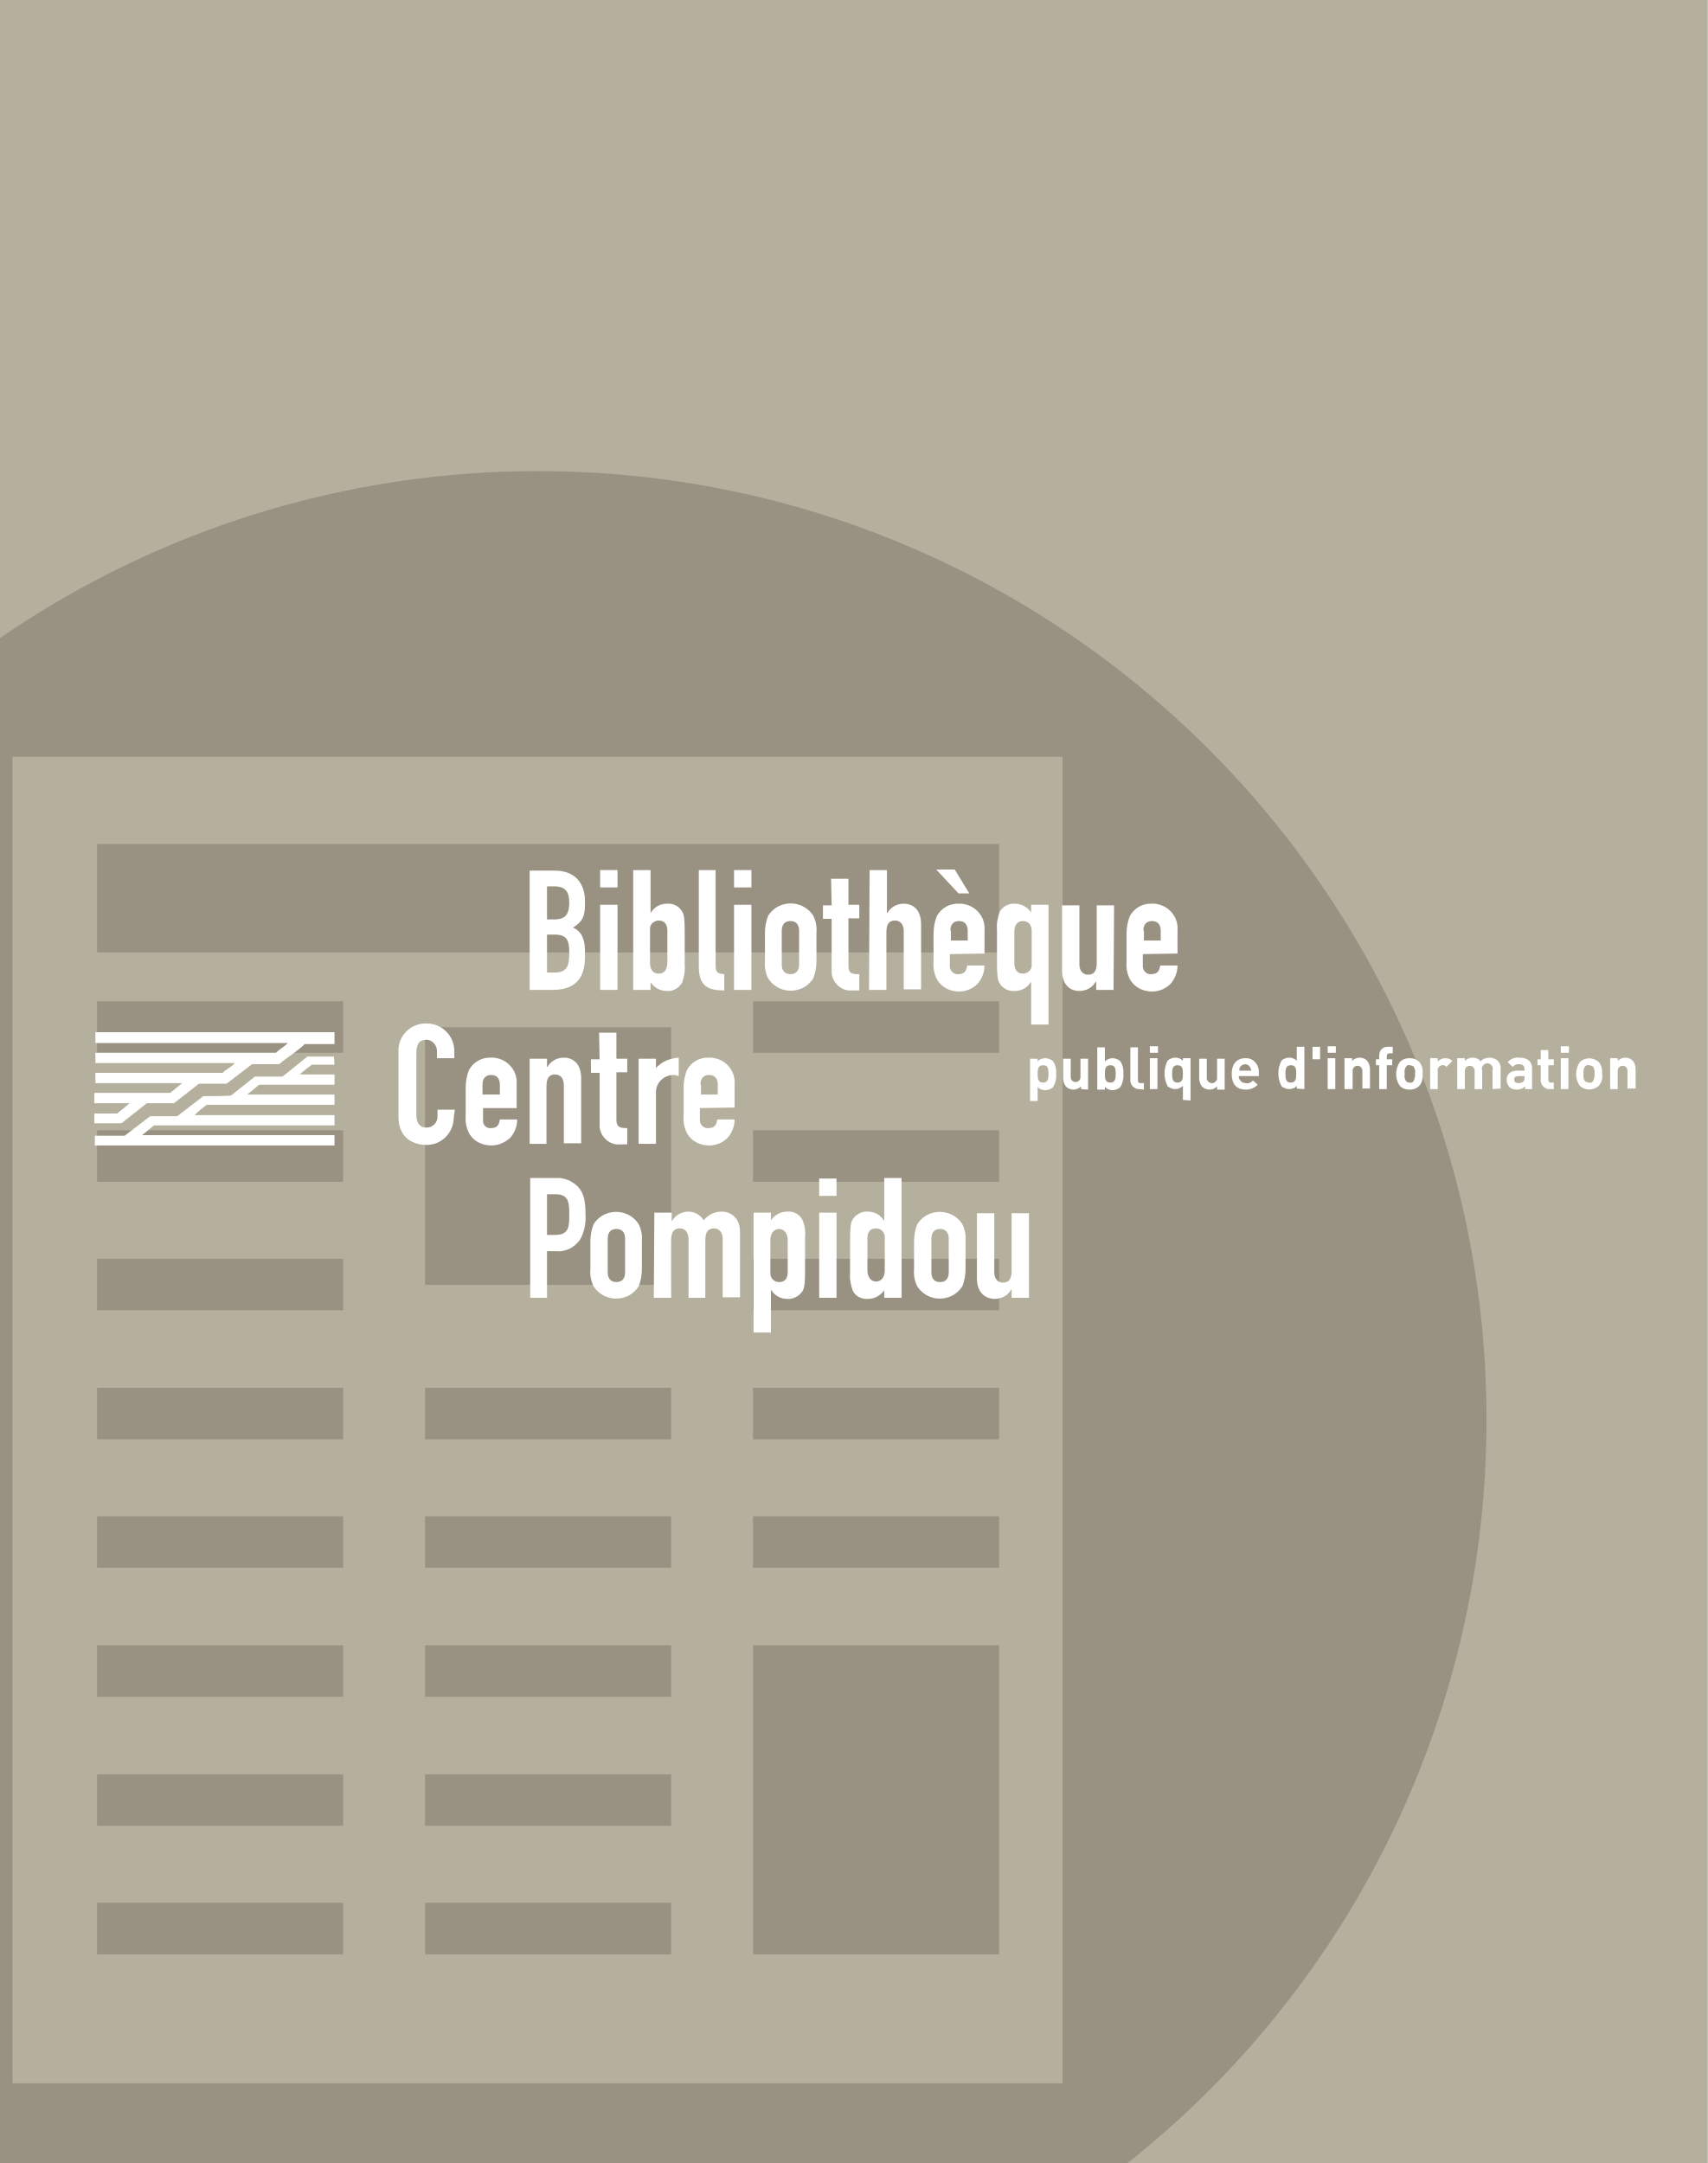
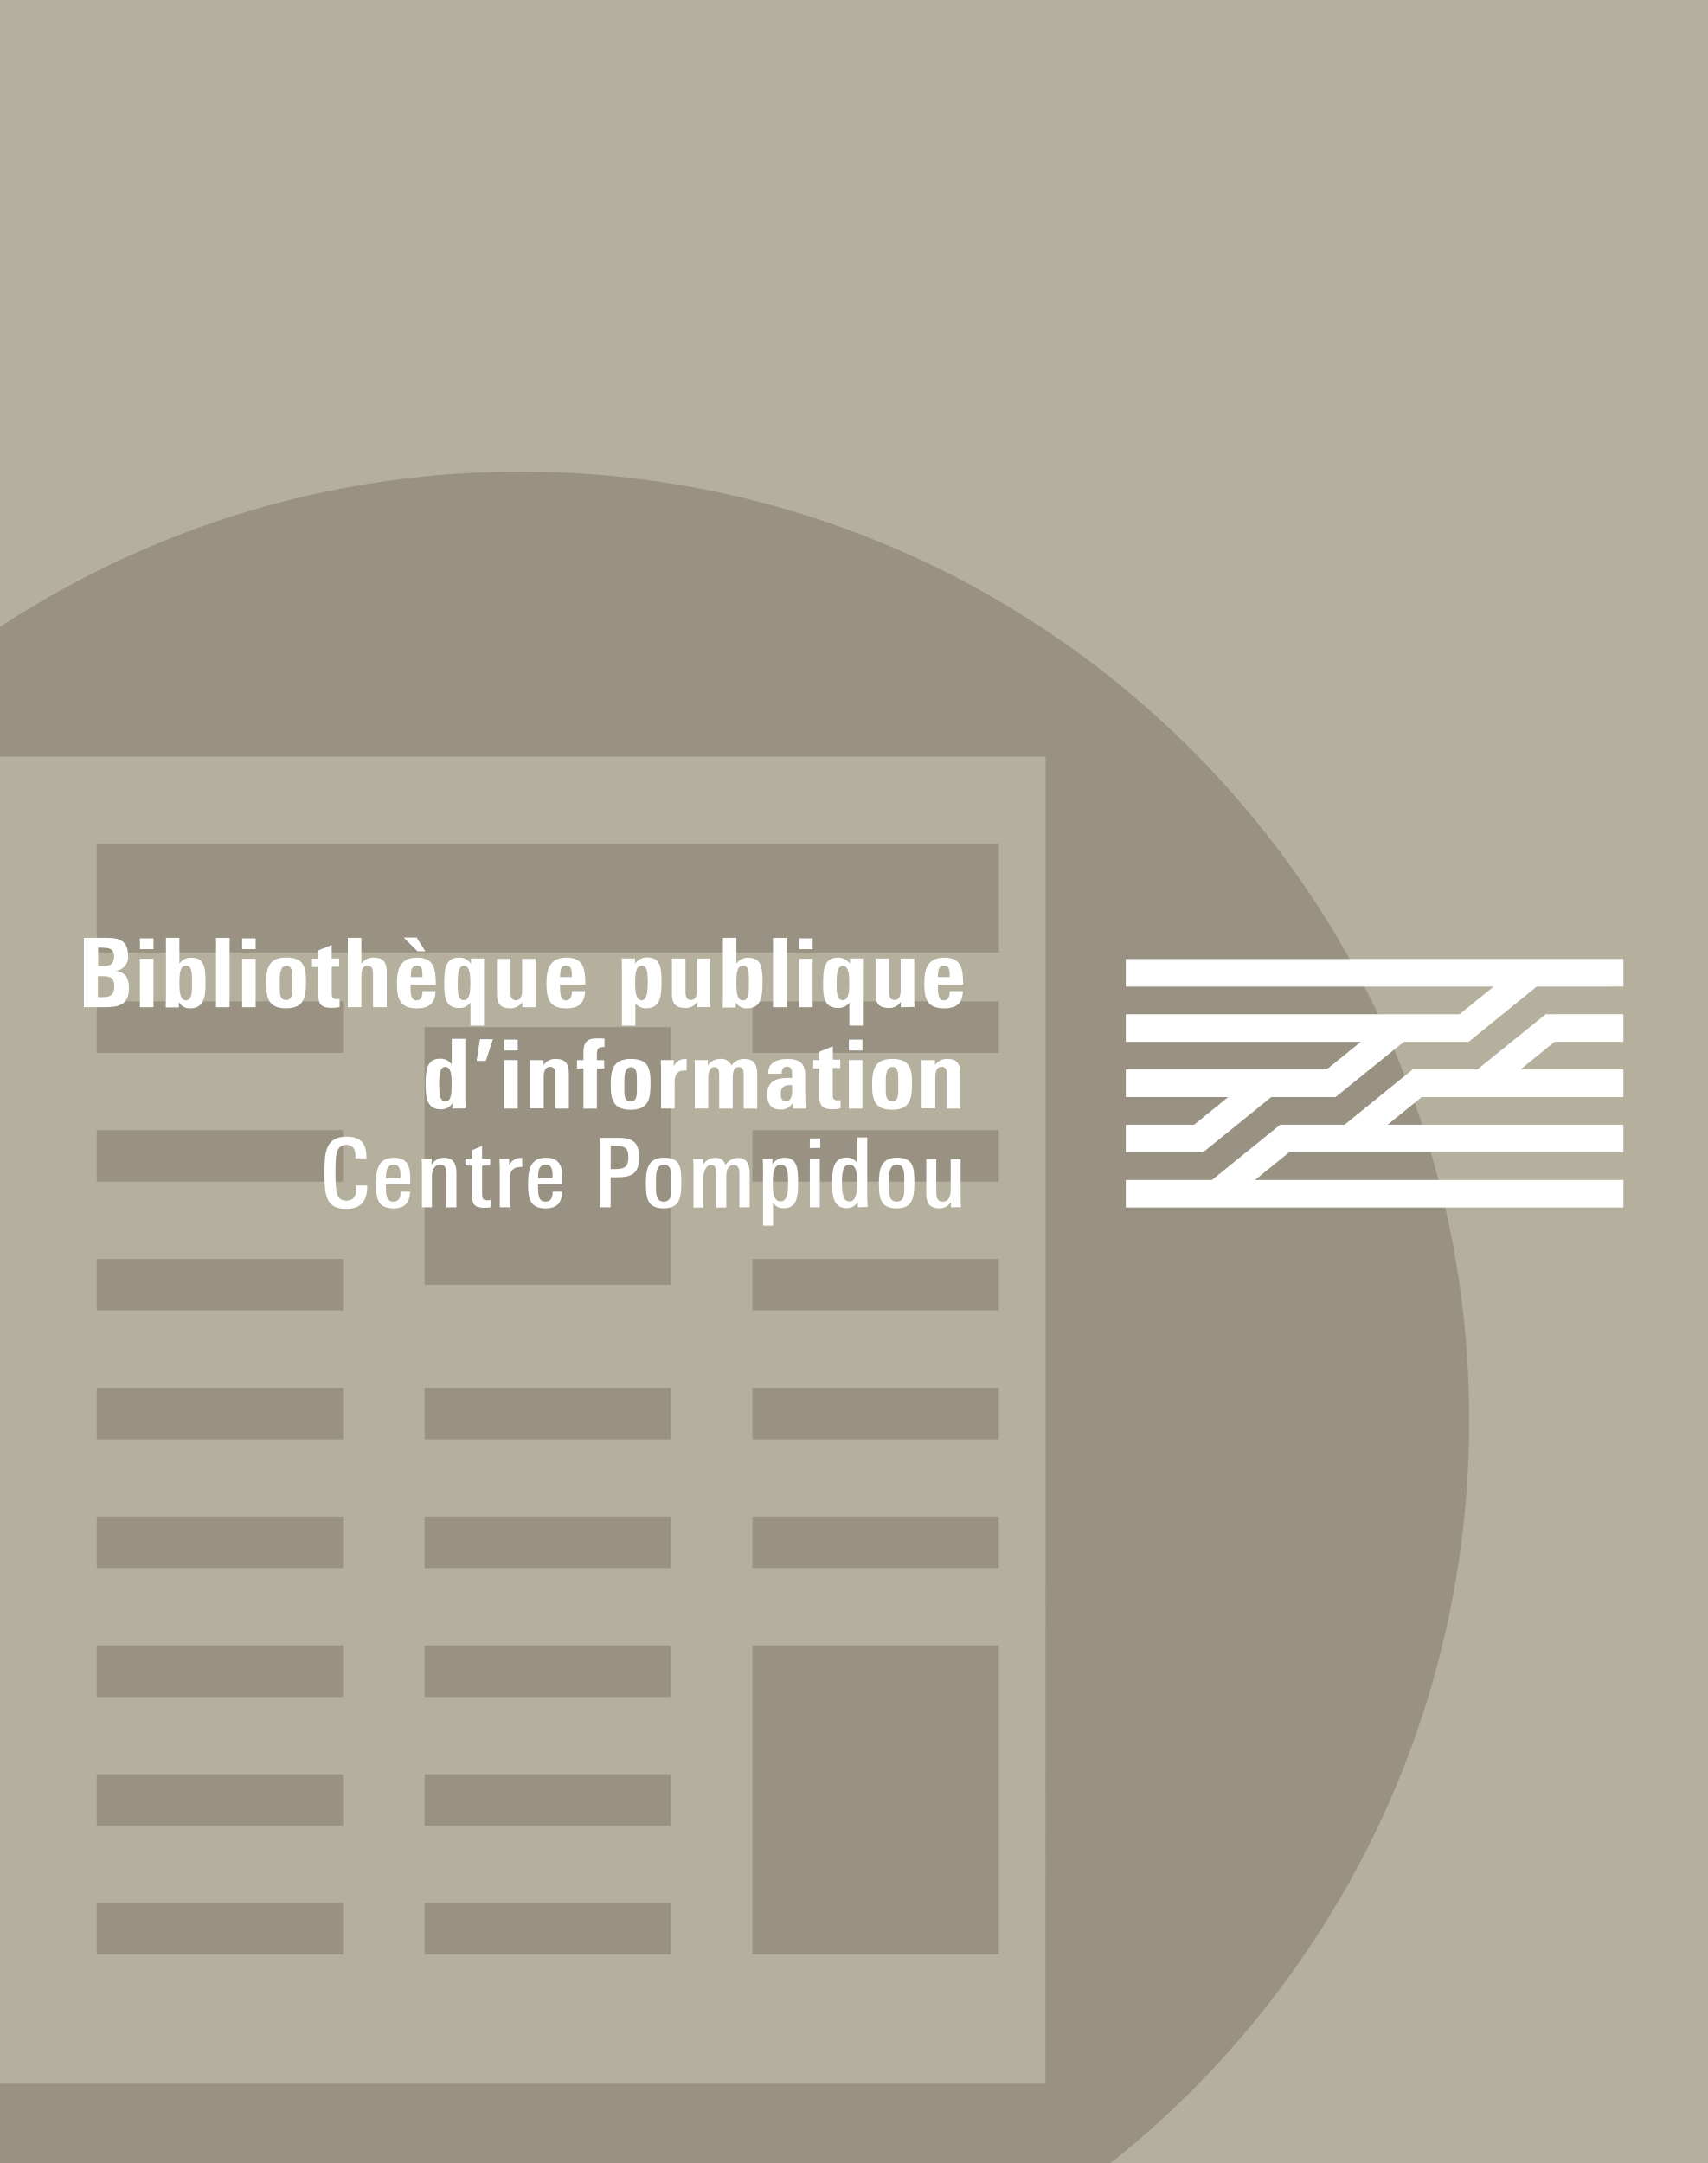
- <svg xmlns="http://www.w3.org/2000/svg" version="1.1" id="Calque_1" x="0px" y="0px" viewBox="0 0 315 399" style="enable-background:new 0 0 315 399;" xml:space="preserve">
-   <style type="text/css">
- 	.st0{fill:#B5B09D;}
- 	.st1{fill:none;}
- 	.st2{fill:#999282;}
- 	.st3{fill:#FFFFFF;}
- </style>
-   <rect y="0" class="st0" width="315" height="399" />
-   <path class="st1" d="M2.3,384.3H196V139.6H2.3V384.3z M123.8,360.5H78.4V351h45.4L123.8,360.5z M123.8,336.8H78.4v-9.5h45.4  L123.8,336.8z M123.8,313H78.4v-9.5h45.4L123.8,313z M123.8,289.3H78.4v-9.5h45.4L123.8,289.3z M123.8,265.5H78.4V256h45.4  L123.8,265.5z M123.8,237H78.4v-47.5h45.4L123.8,237z M184.3,360.5h-45.4v-57h45.4V360.5z M184.3,289.3h-45.4v-9.5h45.4V289.3z   M184.3,265.5h-45.4V256h45.4V265.5z M184.3,241.7h-45.4v-9.5h45.4V241.7z M184.3,218h-45.4v-9.5h45.4V218z M184.3,194.2h-45.4v-9.5  h45.4V194.2z M17.9,155.7h166.4v20H17.9V155.7z M17.9,184.7h45.4v9.5H17.9V184.7z M17.9,208.4h45.4v9.6H17.9V208.4z M17.9,232.2  h45.4v9.5H17.9V232.2z M17.9,256h45.4v9.5H17.9V256z M17.9,279.7h45.4v9.5H17.9V279.7z M17.9,303.5h45.4v9.5H17.9V303.5z   M17.9,327.3h45.4v9.5H17.9V327.3z M17.9,351h45.4v9.5H17.9V351z" />
-   <rect x="138.9" y="208.5" class="st2" width="45.4" height="9.5" />
-   <rect x="78.4" y="351" class="st2" width="45.4" height="9.5" />
-   <rect x="138.9" y="256" class="st2" width="45.4" height="9.5" />
-   <rect x="138.9" y="232.2" class="st2" width="45.4" height="9.5" />
-   <rect x="138.9" y="303.5" class="st2" width="45.4" height="57" />
-   <rect x="138.9" y="279.7" class="st2" width="45.4" height="9.5" />
-   <rect x="78.4" y="327.3" class="st2" width="45.4" height="9.5" />
-   <rect x="78.4" y="303.5" class="st2" width="45.4" height="9.5" />
-   <rect x="78.4" y="279.7" class="st2" width="45.4" height="9.5" />
-   <rect x="78.4" y="189.5" class="st2" width="45.4" height="47.5" />
-   <rect x="78.4" y="256" class="st2" width="45.4" height="9.5" />
-   <rect x="17.9" y="208.5" class="st2" width="45.4" height="9.5" />
-   <rect x="17.9" y="303.5" class="st2" width="45.4" height="9.5" />
-   <rect x="17.9" y="327.3" class="st2" width="45.4" height="9.5" />
-   <rect x="17.9" y="351" class="st2" width="45.4" height="9.5" />
-   <rect x="17.9" y="279.7" class="st2" width="45.4" height="9.5" />
-   <path class="st2" d="M274.2,261.9c0-96.6-78.4-175-175-175c-35.4,0-70,10.7-99.2,30.8V399h208C249.9,365.8,274.2,315.3,274.2,261.9z   M196,384.3H2.3V139.6H196V384.3z" />
-   <rect x="138.9" y="184.7" class="st2" width="45.4" height="9.5" />
-   <rect x="17.9" y="184.7" class="st2" width="45.4" height="9.5" />
-   <rect x="17.9" y="256" class="st2" width="45.4" height="9.5" />
-   <rect x="17.9" y="155.7" class="st2" width="166.4" height="20" />
-   <rect x="17.9" y="232.2" class="st2" width="45.4" height="9.5" />
-   <path class="st3" d="M61.7,192.6h-5.5c-1.4,1.4-3.2,2.4-4.7,3.7h-5l-4.7,3.6h-5.1l-4.6,3.6h-5l-4.7,3.7h-5v-1.8h4.2  c0.8-0.6,1.5-1.2,2.3-1.9h-6.5v-1.9h14l2.2-1.8H17.6v-1.9h23.5c0.6-0.7,1.7-1.1,2.2-1.8H17.6v-1.9h33.3c0.7-0.7,1.4-1,2.2-1.8H17.6  v-2h44.1V192.6z" />
-   <path class="st3" d="M61.7,196.4h-4.2c-0.7,0.6-1.5,1.1-2.2,1.8h6.4v1.9H47.8l-2.2,1.8h16.1v1.9H38.1c-0.8,0.7-1.5,1.1-2.2,1.9h25.8  v1.9H28.4l-2.2,1.8h35.5v1.9H17.5v-1.8H23l4.7-3.6h5c1.7-1.3,3.1-2.4,4.8-3.7c1.7,0,3.6,0,5.1-0.1l4.4-3.5h5.1l4.6-3.7h4.9  L61.7,196.4z" />
-   <path class="st3" d="M83.7,206.1c0,2.8-2.2,5.1-5,5.1c-2.4,0-5.2-1.2-5.2-5.2v-12.1c-0.1-2.7,2.1-5,4.8-5.1c0.1,0,0.2,0,0.4,0  c2.8,0,5,2.2,5.1,4.9c0,0.1,0,0.2,0,0.3v1.2h-3.2v-1.1c0.1-1.1-0.7-2.2-1.8-2.3c0,0-0.1,0-0.1,0c-1.6,0-1.9,1.1-1.9,2.6v11.3  c0,1.3,0.5,2.3,1.9,2.3c1.1,0,2-0.9,2-2c0-0.1,0-0.2,0-0.2v-1.1h3.2L83.7,206.1z" />
-   <path class="st3" d="M89,200.1c0-1.2,0.6-1.8,1.6-1.8s1.6,0.6,1.6,1.8v1.8H89V200.1z M95.3,204.3V200c0.2-2.5-1.7-4.7-4.3-4.9  c-0.1,0-0.3,0-0.4,0c-1.7-0.1-3.3,0.8-4.1,2.3c-0.4,1-0.6,2.1-0.6,3.2v5.2c-0.1,1.1,0.1,2.2,0.6,3.2c0.8,1.5,2.4,2.3,4.1,2.3  c1.3,0,2.5-0.5,3.5-1.4c0.8-0.9,1.3-2.1,1.3-3.4h-3.2c-0.1,0.7-0.3,1.6-1.6,1.6c-0.8,0.1-1.5-0.5-1.5-1.3c0-0.1,0-0.2,0-0.3v-2.1  H95.3z" />
-   <path class="st3" d="M97.7,195.3h3.2v1.5h0.1c0.6-1.1,1.8-1.7,3-1.7c1.6,0,3.2,1,3.2,3.8v12H104v-10.8c0-1.1-0.6-1.9-1.6-1.9  c-1.2,0-1.6,0.8-1.6,2.2V211h-3.1V195.3z" />
-   <path class="st3" d="M110.5,190.5h3.2v4.8h2v2.5h-2v8.7c0,1.4,0.6,1.6,2,1.6v3h-1.3c-1.9,0.2-3.6-1.3-3.8-3.2c0-0.2,0-0.3,0-0.5  v-9.5H109v-2.5h1.6L110.5,190.5z" />
-   <path class="st3" d="M117.8,195.3h3.2v1.7c1.1-1.2,2.6-1.8,4.2-1.9v3.4c-0.3-0.1-0.7-0.2-1-0.2c-1.7,0-3.2,1.4-3.2,3.1  c0,0.1,0,0.2,0,0.3v9.3h-3.2L117.8,195.3z" />
-   <path class="st3" d="M129.2,200.1c0-1.2,0.6-1.8,1.6-1.8s1.6,0.6,1.6,1.8v1.8h-3.1V200.1z M135.5,204.3V200c0.2-2.5-1.7-4.7-4.3-4.9  c-0.1,0-0.3,0-0.4,0c-1.7-0.1-3.3,0.8-4.1,2.3c-0.4,1-0.6,2.1-0.6,3.2v5.2c-0.1,1.1,0.1,2.2,0.6,3.2c0.8,1.5,2.4,2.3,4.1,2.3  c1.3,0,2.5-0.5,3.4-1.4c0.8-0.9,1.3-2.1,1.3-3.4h-3.2c-0.1,0.7-0.3,1.6-1.6,1.6c-0.8,0.1-1.5-0.5-1.6-1.3c0-0.1,0-0.2,0-0.3v-2.1  L135.5,204.3z" />
-   <path class="st3" d="M100.9,220.3h1.6c2.5,0,2.5,1.7,2.5,3.8s0,3.7-2.6,3.7h-1.5L100.9,220.3z M97.7,239.4h3.2v-8.6h1.6  c1.8,0.2,3.6-0.7,4.6-2.3c0.7-1.4,1-2.9,0.9-4.4c0-2.6-0.3-4-1.4-5.2c-1.1-1.1-2.6-1.7-4.1-1.6h-4.7V239.4z" />
-   <path class="st3" d="M112.1,228.5c0-1.2,0.6-1.8,1.6-1.8s1.6,0.6,1.6,1.8v6.2c0,1.2-0.6,1.8-1.6,1.8s-1.6-0.6-1.6-1.8V228.5z   M108.9,234.1c-0.1,1.1,0.1,2.2,0.6,3.2c1.5,2.3,4.5,2.9,6.8,1.5c0.6-0.4,1.1-0.9,1.5-1.5c0.4-1,0.6-2.1,0.6-3.2V229  c0.1-1.1-0.1-2.2-0.6-3.2c-1.5-2.3-4.5-2.9-6.8-1.5c-0.6,0.4-1.1,0.9-1.5,1.5c-0.4,1-0.6,2.1-0.6,3.2V234.1z" />
-   <path class="st3" d="M120.7,223.7h3.2v1.5h0.1c0.6-1.1,1.8-1.7,3-1.7c1.1,0,2.2,0.6,2.8,1.6c0.8-1,2-1.6,3.3-1.6  c1.6,0,3.4,1,3.4,3.8v12h-3.2v-10.8c0-1.1-0.6-1.9-1.6-1.9c-1.2,0-1.6,0.8-1.6,2.2v10.6H127v-10.9c0-1.1-0.6-1.9-1.6-1.9  c-1.2,0-1.6,0.8-1.6,2.2v10.6h-3.2L120.7,223.7z" />
-   <path class="st3" d="M145.3,234.6c0,1-0.3,1.9-1.6,1.9c-0.9,0-1.6-0.7-1.6-1.6c0,0,0-0.1,0-0.1v-6.1c0-1.1,0.6-2,1.6-2  s1.6,0.9,1.6,2.1V234.6z M139,245.8h3.2V238h0.1c0.6,1,1.7,1.6,2.9,1.6c1.1,0.1,2.2-0.5,2.8-1.4c0.4-0.6,0.5-1.6,0.5-3.8v-6  c0.1-1.1,0-2.3-0.5-3.4c-0.5-1-1.6-1.6-2.8-1.5c-1.2,0-2.3,0.6-3,1.6v-1.4H139L139,245.8z" />
-   <path class="st3" d="M151.1,223.7h3.2v15.7h-3.2V223.7z M151.1,217.4h3.2v3.2h-3.2V217.4z" />
-   <path class="st3" d="M160,228.5c0-1,0.3-1.9,1.6-1.9c0.9,0,1.6,0.7,1.6,1.6c0,0,0,0.1,0,0.1v6.1c0,1.1-0.6,2-1.6,2s-1.6-0.9-1.6-2.1  V228.5z M163.1,239.4h3.2v-22.1h-3.2v7.8h-0.1c-0.6-1-1.7-1.6-2.9-1.6c-1.1-0.1-2.2,0.5-2.8,1.4c-0.4,0.6-0.5,1.6-0.5,3.8v6  c-0.1,1.2,0.1,2.3,0.5,3.4c0.5,1,1.6,1.6,2.8,1.5c1.2,0,2.3-0.6,3-1.6L163.1,239.4z" />
-   <path class="st3" d="M171.8,228.5c0-1.2,0.6-1.8,1.6-1.8s1.6,0.6,1.6,1.8v6.2c0,1.2-0.6,1.8-1.6,1.8s-1.6-0.6-1.6-1.8V228.5z   M168.6,234.1c-0.1,1.1,0.1,2.2,0.6,3.2c1.5,2.3,4.5,2.9,6.8,1.5c0.6-0.4,1.1-0.9,1.5-1.5c0.4-1,0.6-2.1,0.6-3.2V229  c0.1-1.1-0.1-2.2-0.6-3.2c-1.5-2.3-4.5-2.9-6.8-1.5c-0.6,0.4-1.1,0.9-1.5,1.5c-0.4,1-0.6,2.1-0.6,3.2V234.1z" />
-   <path class="st3" d="M189.8,239.4h-3.2v-1.5h-0.1c-0.6,1.1-1.8,1.7-3,1.7c-1.6,0-3.3-1-3.3-3.8v-12h3.2v10.9c0,1.1,0.6,1.9,1.6,1.9  c1.2,0,1.6-0.8,1.6-2.2v-10.6h3.2L189.8,239.4z" />
-   <path class="st3" d="M100.9,172.4h1.4c2.3,0,2.7,1.1,2.7,3.3s-0.2,3.7-2.7,3.7h-1.4V172.4z M97.7,182.6h4.3c4.1,0,5.9-2.2,5.9-6  v-1.2c0-2.3-0.7-3.6-2.2-4.3c1.4-0.9,2.2-1.7,2.2-4.1v-0.8c0-2.9-1.5-5.6-5.6-5.6h-4.6V182.6z M100.9,163.5h1.3c2.1,0,2.8,1,2.8,3  s-0.6,3.1-2.7,3.1h-1.4L100.9,163.5z" />
-   <path class="st3" d="M110.7,166.9h3.2v15.7h-3.2V166.9z M110.7,160.5h3.2v3.2h-3.2V160.5z" />
-   <path class="st3" d="M123.1,177.5c0,1.3-0.5,2.1-1.6,2.1s-1.6-0.8-1.6-2v-6.1c-0.1-0.9,0.6-1.6,1.5-1.7c0,0,0.1,0,0.1,0  c1.2,0,1.6,0.9,1.6,1.9V177.5z M116.8,182.6h3.2v-1.4c0.7,1,1.8,1.6,3,1.6c1.1,0.1,2.2-0.5,2.8-1.5c0.4-1.1,0.6-2.2,0.5-3.4v-6  c0-2.3-0.1-3.2-0.5-3.8c-0.6-1-1.7-1.5-2.8-1.4c-1.2,0-2.3,0.6-2.9,1.6H120v-7.8h-3.2L116.8,182.6z" />
-   <path class="st3" d="M128.9,160.5h3.1v17.6c0,1.2,0.3,1.5,1.6,1.6v3c-2.9,0-4.7-0.7-4.7-4.4L128.9,160.5z" />
-   <path class="st3" d="M135.4,166.9h3.2v15.7h-3.2V166.9z M135.4,160.5h3.2v3.2h-3.2V160.5z" />
-   <path class="st3" d="M144.2,171.7c0-1.2,0.6-1.8,1.6-1.8s1.6,0.6,1.6,1.8v6.2c0,1.2-0.6,1.8-1.6,1.8s-1.6-0.6-1.6-1.8V171.7z   M141.1,177.3c-0.1,1.1,0.1,2.2,0.6,3.2c1.5,2.3,4.5,2.9,6.8,1.5c0.6-0.4,1.1-0.9,1.5-1.5c0.4-1,0.6-2.1,0.6-3.2v-5.2  c0.1-1.1-0.1-2.2-0.6-3.2c-1.5-2.3-4.5-2.9-6.8-1.5c-0.6,0.4-1.1,0.9-1.5,1.5c-0.4,1-0.6,2.1-0.6,3.2V177.3z" />
-   <path class="st3" d="M153.3,162.1h3.2v4.8h2v2.5h-2v8.7c0,1.5,0.6,1.6,2,1.6v3h-1.3c-1.9,0.2-3.6-1.3-3.8-3.2c0-0.2,0-0.3,0-0.5  v-9.5h-1.6v-2.5h1.6L153.3,162.1z" />
-   <path class="st3" d="M160.4,160.5h3.2v7.9h0.1c0.6-1.1,1.8-1.7,3-1.7c1.6,0,3.2,1,3.2,3.8v12h-3.2v-10.8c0-1.1-0.6-1.9-1.6-1.9  c-1.2,0-1.6,0.8-1.6,2.2v10.6h-3.2L160.4,160.5z" />
-   <path class="st3" d="M175.3,171.7c0-1.2,0.6-1.8,1.6-1.8s1.6,0.6,1.6,1.8v1.8h-3.1V171.7z M176.1,160.4h-3.4l4.1,4.4h2L176.1,160.4z   M181.6,175.9v-4.3c0.2-2.5-1.7-4.7-4.3-4.9c-0.1,0-0.3,0-0.4,0c-1.7-0.1-3.3,0.8-4.1,2.3c-0.4,1-0.6,2.1-0.6,3.2v5.2  c-0.1,1.1,0.1,2.2,0.6,3.2c0.8,1.5,2.4,2.3,4.1,2.3c1.3,0,2.5-0.5,3.4-1.4c0.8-0.9,1.3-2.1,1.3-3.4h-3.2c-0.1,0.7-0.3,1.6-1.6,1.6  c-0.8,0.1-1.5-0.5-1.6-1.3c0-0.1,0-0.2,0-0.3v-2.1L181.6,175.9z" />
-   <path class="st3" d="M187.1,172c0-1.3,0.5-2.1,1.6-2.1s1.6,0.8,1.6,1.9v6.1c0.1,0.9-0.6,1.6-1.5,1.7c0,0-0.1,0-0.1,0  c-1.2,0-1.6-0.9-1.6-1.9V172z M190.2,189h3.2v-22.1h-3.2v1.4c-0.7-1-1.8-1.6-3-1.6c-1.1-0.1-2.2,0.5-2.8,1.5  c-0.4,1.1-0.6,2.2-0.5,3.4v6c0,2.3,0.1,3.2,0.5,3.8c0.6,1,1.7,1.5,2.8,1.4c1.2,0,2.3-0.6,2.9-1.6h0.1L190.2,189z" />
-   <path class="st3" d="M205.4,182.6h-3.2v-1.5h-0.1c-0.6,1.1-1.8,1.7-3,1.7c-1.6,0-3.2-1-3.2-3.8v-12h3.2v10.9c0,1.1,0.6,1.9,1.6,1.9  c1.2,0,1.6-0.8,1.6-2.2v-10.6h3.2L205.4,182.6z" />
-   <path class="st3" d="M210.9,171.7c0-1.2,0.6-1.8,1.6-1.8s1.6,0.6,1.6,1.8v1.8h-3.1V171.7z M217.2,175.9v-4.3  c0.2-2.5-1.7-4.7-4.3-4.9c-0.1,0-0.3,0-0.4,0c-1.7-0.1-3.3,0.8-4.1,2.3c-0.4,1-0.6,2.1-0.6,3.2v5.2c-0.1,1.1,0.1,2.2,0.6,3.2  c0.8,1.5,2.4,2.3,4.1,2.3c1.3,0,2.5-0.5,3.4-1.4c0.8-0.9,1.3-2.1,1.3-3.4H214c-0.1,0.7-0.3,1.6-1.6,1.6c-0.8,0.1-1.5-0.5-1.6-1.3  c0-0.1,0-0.2,0-0.3v-2.1L217.2,175.9z" />
-   <path class="st3" d="M193.4,198.1c0,0.9-0.1,1.6-1,1.6s-1-0.7-1-1.6s0.1-1.6,1-1.6S193.4,197.1,193.4,198.1z M194.8,198.1  c0.1-0.8-0.1-1.7-0.6-2.4c-0.4-0.3-0.9-0.5-1.4-0.5c-0.5,0-1.1,0.2-1.4,0.6v-0.5H190v7.8h1.4v-2.6c0.3,0.4,0.9,0.6,1.4,0.6  c0.5,0,1-0.2,1.4-0.5C194.7,199.8,194.9,198.9,194.8,198.1z" />
-   <path class="st3" d="M199.4,200.9v-0.5c-0.4,0.4-0.9,0.6-1.4,0.6c-0.5,0-1-0.2-1.3-0.5c-0.4-0.4-0.6-1-0.6-1.6v-3.6h1.4v3.4  c0,0.5,0.4,0.9,0.9,0.9s0.9-0.4,0.9-0.9v-3.4h1.4v5.7L199.4,200.9z" />
-   <path class="st3" d="M205.8,198.1c0,0.9-0.1,1.6-1,1.6s-1-0.7-1-1.6s0.1-1.6,1-1.6S205.8,197.1,205.8,198.1z M207.2,198.1  c0.1-0.8-0.1-1.7-0.6-2.4c-0.4-0.3-0.9-0.5-1.4-0.5c-0.5,0-1,0.2-1.4,0.6v-2.6h-1.4v7.8h1.4v-0.5c0.4,0.4,0.9,0.6,1.4,0.6  c0.5,0,1-0.2,1.4-0.5C207.1,199.8,207.3,198.9,207.2,198.1z" />
-   <path class="st3" d="M210.2,200.9c-0.8,0.1-1.6-0.6-1.7-1.4c0-0.1,0-0.1,0-0.2v-6.1h1.4v6.1c0,0.3,0.1,0.5,0.5,0.5h0.6v1.2  L210.2,200.9z" />
-   <path class="st3" d="M212.1,194.2v-1.2h1.5v1.2H212.1z M212.1,200.9v-5.7h1.4v5.7H212.1z" />
-   <path class="st3" d="M218.2,198.1c0,0.9-0.1,1.6-1,1.6s-1-0.7-1-1.6s0.1-1.6,1-1.6S218.2,197.1,218.2,198.1z M219.6,203v-7.8h-1.4  v0.5c-0.3-0.4-0.9-0.6-1.4-0.6c-0.5,0-1,0.2-1.4,0.5c-0.8,1.5-0.8,3.3,0,4.8c0.4,0.3,0.9,0.5,1.4,0.5c0.5,0,1-0.2,1.4-0.6v2.6  L219.6,203z" />
-   <path class="st3" d="M224.5,200.9v-0.5c-0.4,0.4-0.9,0.6-1.4,0.6c-0.5,0-1-0.2-1.3-0.5c-0.4-0.4-0.6-1-0.6-1.6v-3.6h1.4v3.4  c-0.1,0.5,0.3,1,0.8,1.1c0.5,0.1,1-0.3,1.1-0.8c0-0.1,0-0.2,0-0.3v-3.4h1.4v5.7H224.5z" />
-   <path class="st3" d="M230.8,197.5h-2.2c0-0.2,0-0.4,0.1-0.6c0.3-0.5,0.9-0.7,1.4-0.5c0.2,0.1,0.4,0.3,0.5,0.5  C230.7,197.1,230.8,197.3,230.8,197.5z M232.2,198.5v-0.6c0.1-1.3-0.8-2.6-2.2-2.7c-0.1,0-0.2,0-0.3,0c-1.5,0-2.5,1-2.5,2.9  c0,2.3,1.3,2.9,2.6,2.9c0.8,0,1.6-0.3,2.2-0.9l-0.9-0.8c-0.3,0.4-0.8,0.6-1.3,0.5c-0.7,0-1.2-0.5-1.3-1.1c0-0.1,0-0.1,0-0.2  L232.2,198.5z" />
-   <path class="st3" d="M239.1,198.1c0,0.9-0.1,1.6-1,1.6s-1-0.7-1-1.6s0.1-1.6,1-1.6S239.1,197.1,239.1,198.1z M240.6,200.9v-7.8h-1.4  v2.6c-0.3-0.4-0.9-0.6-1.4-0.6c-0.5,0-1,0.2-1.4,0.5c-0.8,1.5-0.8,3.3,0,4.8c0.4,0.3,0.9,0.5,1.4,0.5c0.5,0,1.1-0.2,1.4-0.6v0.5  L240.6,200.9z" />
-   <path class="st3" d="M242.1,195.4v-2.3h1.4v2.3H242.1z" />
-   <path class="st3" d="M244.9,194.2v-1.2h1.5v1.2H244.9z M244.9,200.9v-5.7h1.4v5.7H244.9z" />
-   <path class="st3" d="M251.3,200.9v-3.4c0-0.5-0.4-0.9-0.9-0.9s-0.9,0.4-0.9,0.9l0,0v3.4H248v-5.7h1.4v0.5c0.4-0.4,0.9-0.6,1.4-0.6  c0.5,0,1,0.2,1.3,0.5c0.4,0.4,0.6,1,0.6,1.6v3.6H251.3z" />
-   <path class="st3" d="M255.8,196.5v4.4h-1.4v-4.4h-0.6v-1.1h0.6v-0.7c0-0.9,0.6-1.6,1.5-1.6c0.1,0,0.1,0,0.2,0h0.8v1.2h-0.6  c-0.3,0-0.5,0.2-0.5,0.5v0.6h1v1.1H255.8z" />
-   <path class="st3" d="M261,198.1c0.1,0.5-0.1,1-0.3,1.4c-0.2,0.2-0.4,0.3-0.7,0.2c-0.2,0-0.5-0.1-0.6-0.2c-0.3-0.4-0.4-0.9-0.3-1.4  c-0.1-0.5,0-1,0.3-1.4c0.2-0.2,0.4-0.3,0.6-0.2c0.2,0,0.5,0.1,0.7,0.2C261,197.1,261.1,197.6,261,198.1z M262.4,198.1  c0.1-0.8-0.1-1.6-0.6-2.2c-0.5-0.5-1.1-0.7-1.8-0.7c-0.7,0-1.3,0.2-1.8,0.7c-0.9,1.4-0.9,3.1,0,4.4c0.5,0.5,1.1,0.7,1.8,0.7  c0.7,0,1.3-0.2,1.8-0.7C262.3,199.7,262.5,198.9,262.4,198.1L262.4,198.1z" />
-   <path class="st3" d="M266.8,196.8c-0.3-0.4-0.9-0.4-1.3-0.1c-0.2,0.2-0.4,0.5-0.3,0.8v3.4h-1.4v-5.7h1.4v0.6  c0.4-0.4,0.9-0.6,1.4-0.6c0.5,0,1,0.2,1.3,0.5L266.8,196.8z" />
-   <path class="st3" d="M275.3,200.9v-3.4c0.2-0.5-0.1-1.1-0.6-1.3c-0.5-0.2-1.1,0.1-1.3,0.6c-0.1,0.2-0.1,0.4,0,0.6v3.5H272v-3.4  c0-0.5-0.4-0.9-0.9-0.9s-0.9,0.4-0.9,0.9l0,0v3.4h-1.4v-5.7h1.4v0.5c0.4-0.4,0.9-0.6,1.4-0.6c0.6,0,1.2,0.2,1.5,0.7  c0.4-0.5,1.1-0.7,1.7-0.7c0.5,0,1,0.2,1.4,0.5c0.4,0.4,0.7,1,0.6,1.6v3.6L275.3,200.9z" />
-   <path class="st3" d="M281.2,198.8c0,0.3,0,0.5-0.2,0.7c-0.2,0.2-0.6,0.3-0.9,0.3c-0.6,0-0.8-0.3-0.8-0.7s0.3-0.6,0.8-0.6h1.1V198.8z   M282.6,200.9v-3.8c0-1.3-0.8-2-2.4-2c-0.8-0.1-1.5,0.2-2.1,0.8l0.9,0.9c0.3-0.3,0.7-0.5,1.1-0.5c0.8,0,1.1,0.3,1.1,0.9v0.3h-1.4  c-1.3,0-1.9,0.8-1.9,1.7c0,0.5,0.2,0.9,0.5,1.3c0.4,0.4,0.9,0.5,1.5,0.5c0.5,0,1-0.2,1.4-0.6v0.5L282.6,200.9z" />
-   <path class="st3" d="M285.9,200.9c-0.8,0.1-1.6-0.6-1.7-1.4c0-0.1,0-0.1,0-0.2v-2.8h-0.6v-1.1h0.6v-1.7h1.4v1.7h1v1.1h-1v2.7  c0,0.3,0.1,0.5,0.5,0.5h0.5v1.2L285.9,200.9z" />
-   <path class="st3" d="M287.9,194.2v-1.2h1.5v1.2H287.9z M287.9,200.9v-5.7h1.4v5.7H287.9z" />
-   <path class="st3" d="M294.1,198.1c0.1,0.5-0.1,1-0.3,1.4c-0.2,0.2-0.4,0.3-0.7,0.2c-0.2,0-0.5-0.1-0.7-0.2c-0.3-0.4-0.4-0.9-0.3-1.4  c-0.1-0.5,0-1,0.3-1.4c0.2-0.2,0.4-0.3,0.7-0.2c0.2,0,0.5,0.1,0.7,0.2C294.1,197.1,294.2,197.6,294.1,198.1z M295.5,198.1  c0.1-0.8-0.1-1.6-0.6-2.2c-1-0.9-2.5-0.9-3.5,0c-0.9,1.4-0.9,3.1,0,4.4c1,0.9,2.5,0.9,3.5,0C295.4,199.7,295.7,198.9,295.5,198.1z" />
-   <path class="st3" d="M300.2,200.9v-3.4c0-0.5-0.4-0.9-0.9-0.9s-0.9,0.4-0.9,0.9l0,0v3.4h-1.4v-5.7h1.4v0.5c0.4-0.4,0.9-0.6,1.4-0.6  c0.5,0,1,0.2,1.3,0.5c0.4,0.4,0.6,1,0.6,1.6v3.6H300.2z" />
+ <svg xmlns="http://www.w3.org/2000/svg" width="315" height="399" viewBox="0 0 315 399">
+   <rect x="-87.67" y="-22.76" width="445.48" height="458.28" fill="#b4b09d" />
+   <rect x="-88.02" y="-21.69" width="445.48" height="458.28" fill="#b4b09d" />
+   <rect x="138.79" y="208.47" width="45.44" height="9.51" fill="#999282" />
+   <rect x="78.32" y="351.05" width="45.43" height="9.5" fill="#999282" />
+   <rect x="138.79" y="256" width="45.44" height="9.5" fill="#999282" />
+   <rect x="138.79" y="232.24" width="45.44" height="9.49" fill="#999282" />
+   <rect x="138.79" y="303.52" width="45.44" height="57.03" fill="#999282" />
+   <rect x="138.79" y="279.76" width="45.44" height="9.5" fill="#999282" />
+   <rect x="78.32" y="327.29" width="45.43" height="9.49" fill="#999282" />
+   <rect x="78.32" y="303.52" width="45.43" height="9.51" fill="#999282" />
+   <rect x="78.32" y="279.76" width="45.43" height="9.5" fill="#999282" />
+   <rect x="78.32" y="189.47" width="45.43" height="47.52" fill="#999282" />
+   <rect x="78.32" y="256" width="45.43" height="9.5" fill="#999282" />
+   <rect x="17.84" y="208.47" width="45.44" height="9.51" fill="#999282" />
+   <rect x="17.84" y="303.52" width="45.44" height="9.51" fill="#999282" />
+   <rect x="17.84" y="327.29" width="45.44" height="9.49" fill="#999282" />
+   <rect x="17.84" y="351.05" width="45.44" height="9.5" fill="#999282" />
+   <rect x="17.84" y="279.76" width="45.44" height="9.5" fill="#999282" />
+   <path d="M96,87a175,175,0,1,0,175,175A175,175,0,0,0,96,87Zm96.84,297.37H-.77V139.57H192.88Z" fill="#999282" />
+   <rect x="138.79" y="184.72" width="45.44" height="9.5" fill="#999282" />
+   <rect x="17.84" y="184.72" width="45.44" height="9.5" fill="#999282" />
+   <rect x="17.84" y="256" width="45.44" height="9.5" fill="#999282" />
+   <rect x="17.84" y="155.7" width="166.4" height="20" fill="#999282" />
+   <rect x="17.84" y="232.24" width="45.44" height="9.49" fill="#999282" />
+   <path d="M314.93,399H-.07V0h315Z" fill="none" />
+   <polygon points="299.45 176.89 207.66 176.9 207.66 182 275.51 182 269.22 187.09 207.66 187.09 207.66 192.19 251 192.19 244.71 197.28 207.66 197.28 207.66 202.37 226.55 202.37 220.26 207.47 207.66 207.47 207.66 212.56 221.91 212.56 234.49 202.37 246.35 202.37 258.94 192.19 270.88 192.19 283.45 182 299.45 181.99 299.45 176.89" fill="#fff" />
+   <polygon points="299.45 217.66 231.5 217.66 237.79 212.56 299.45 212.56 299.45 207.47 255.95 207.47 262.24 202.37 299.45 202.37 299.45 197.28 280.46 197.28 286.75 192.18 299.45 192.18 299.45 187.08 285.11 187.09 272.52 197.28 260.58 197.28 248.01 207.47 236.14 207.47 223.56 217.66 207.66 217.66 207.66 222.75 299.45 222.75 299.45 217.66" fill="#fff" />
+   <path d="M19.33,185.8H15.48V173H19.9c2.13,0,3.71.6,3.71,3.18a2.56,2.56,0,0,1-2.22,2.91c1.79.3,2.39,1.33,2.39,3.21C23.78,185.34,21.92,185.8,19.33,185.8Zm-.23-11h-1v3.42l.94,0c1.29,0,2-.39,2-1.77S20.22,174.84,19.1,174.84ZM19,180.07h-.94v3.87H19c1.17,0,2.07-.27,2.07-2C21.12,180.55,20.5,180.07,19,180.07Z" fill="#fff" />
+   <path d="M25.81,175.09v-2h2.5v2Zm0,10.71v-8.94h2.5v8.94Z" fill="#fff" />
+   <path d="M35.12,186A2.18,2.18,0,0,1,33,184.84v1H30.56c0-.09.05-1.56.05-1.65V173h2.48v4.75a2.55,2.55,0,0,1,2.25-1.08c2.45,0,2.57,2,2.57,4.61C37.92,183.67,37.71,186,35.12,186Zm-.8-7.86c-1.12,0-1.22,1.42-1.22,3.16s.11,3.23,1.19,3.23,1.14-1.38,1.14-3.33C35.42,179.49,35.38,178.12,34.32,178.12Z" fill="#fff" />
+   <path d="M39.85,185.8V173h2.5V185.8Z" fill="#fff" />
+   <path d="M44.66,175.09v-2h2.5v2Zm0,10.71v-8.94h2.5v8.94Z" fill="#fff" />
+   <path d="M52.78,186c-3.21,0-3.69-1.83-3.69-4.65s.53-4.72,3.72-4.72,3.64,1.7,3.64,4.51S56.1,186,52.78,186Zm1.14-5.66c0-1.15-.07-2.18-1.12-2.18s-1.19,1.4-1.19,2.57v1.63c0,.89,0,2.11,1.17,2.11s1.14-1.29,1.14-2.32Z" fill="#fff" />
+   <path d="M61.24,185.92c-1.88,0-2.54-.57-2.54-2.43v-5.11H57.55v-1.53H58.7v-1.53l2.48-1v2.48h1.38v1.53H61.19v4.82c0,.78.12,1.14.9,1.14.2,0,.35,0,.55-.05v1.53A6.93,6.93,0,0,1,61.24,185.92Z" fill="#fff" />
+   <path d="M68.81,185.8v-5.94c0-.85-.05-1.72-1-1.72s-1.15.9-1.15,1.9v5.76h-2.5V173h2.5v4.75A2.71,2.71,0,0,1,69,176.65c1.81,0,2.34,1,2.34,2.71v6.44Z" fill="#fff" />
+   <path d="M75.73,181.61c0,.07,0,.73,0,.78.05,1.45.25,2.15,1.12,2.15s1.08-.89,1.08-1.7h2.41c-.07,2.22-1.17,3.17-3.48,3.17-3.17,0-3.64-1.9-3.64-4.61s.66-4.75,3.72-4.75,3.44,2.06,3.44,4.74v.23ZM77,175.48l-2.54-2.54h2.39l1.61,2.54Zm.9,3.64c-.09-.57-.34-1-1-1s-1,.46-1.06,1.12a6.49,6.49,0,0,0-.07,1h2.16A6.48,6.48,0,0,0,77.86,179.11Z" fill="#fff" />
+   <path d="M89.28,178.9v10.3h-2.5v-4.26a2.41,2.41,0,0,1-2.09,1c-2.59,0-2.75-2.13-2.75-4.36,0-2.54.09-4.93,2.71-4.93a2.44,2.44,0,0,1,2.23,1.15l0-1h2.41C89.31,177,89.28,178.79,89.28,178.9Zm-3.71-.75c-1.1,0-1.14,1.86-1.14,3.35s.05,3,1.12,3,1.21-1.49,1.21-3C86.76,180.23,86.78,178.16,85.57,178.16Z" fill="#fff" />
+   <path d="M96.35,185.8l0-1A2.5,2.5,0,0,1,94.08,186c-1.68,0-2.41-.8-2.41-2.54v-6.58h2.5v5.94c0,.85.05,1.7,1,1.7s1.14-.94,1.14-1.84v-5.8h2.5v7.48c0,.43,0,1.06.05,1.45Z" fill="#fff" />
+   <path d="M103.31,181.61c0,.07,0,.73,0,.78.05,1.45.25,2.15,1.12,2.15s1.08-.89,1.08-1.7h2.41c-.07,2.22-1.17,3.17-3.48,3.17-3.17,0-3.64-1.9-3.64-4.61s.66-4.75,3.72-4.75,3.44,2.06,3.44,4.74v.23Zm2.13-2.5c-.09-.57-.34-1-1-1s-1,.46-1.06,1.12a6.49,6.49,0,0,0-.07,1h2.16A6.47,6.47,0,0,0,105.44,179.11Z" fill="#fff" />
+   <path d="M119.2,186a2.22,2.22,0,0,1-2-1v4.2h-2.48V178.81c0-.11,0-1.84-.05-2h2.45l0,1a2.6,2.6,0,0,1,2.29-1.19c2.47,0,2.61,2,2.61,4.59S121.79,186,119.2,186Zm-.83-7.86c-1.14,0-1.21,1.6-1.21,3.28s.2,3.1,1.21,3.1,1.12-1.77,1.12-3.33C119.48,179.42,119.39,178.12,118.36,178.12Z" fill="#fff" />
+   <path d="M128.6,185.8l0-1a2.5,2.5,0,0,1-2.25,1.14c-1.68,0-2.41-.8-2.41-2.54v-6.58h2.5v5.94c0,.85.05,1.7,1,1.7s1.14-.94,1.14-1.84v-5.8H131v7.48c0,.43,0,1.06.05,1.45Z" fill="#fff" />
+   <path d="M137.85,186a2.18,2.18,0,0,1-2.13-1.14v1H133.3c0-.09.05-1.56.05-1.65V173h2.48v4.75a2.55,2.55,0,0,1,2.25-1.08c2.45,0,2.57,2,2.57,4.61C140.66,183.67,140.44,186,137.85,186Zm-.8-7.86c-1.12,0-1.22,1.42-1.22,3.16s.11,3.23,1.19,3.23,1.14-1.38,1.14-3.33C138.16,179.49,138.12,178.12,137.06,178.12Z" fill="#fff" />
+   <path d="M142.59,185.8V173h2.5V185.8Z" fill="#fff" />
+   <path d="M147.4,175.09v-2h2.5v2Zm0,10.71v-8.94h2.5v8.94Z" fill="#fff" />
+   <path d="M159.17,178.9v10.3h-2.5v-4.26a2.41,2.41,0,0,1-2.09,1c-2.59,0-2.75-2.13-2.75-4.36,0-2.54.09-4.93,2.71-4.93a2.44,2.44,0,0,1,2.23,1.15l0-1h2.41C159.21,177,159.17,178.79,159.17,178.9Zm-3.71-.75c-1.1,0-1.14,1.86-1.14,3.35s.05,3,1.12,3,1.21-1.49,1.21-3C156.65,180.23,156.67,178.16,155.46,178.16Z" fill="#fff" />
+   <path d="M166.16,185.8l0-1a2.5,2.5,0,0,1-2.25,1.14c-1.68,0-2.41-.8-2.41-2.54v-6.58H164v5.94c0,.85.05,1.7,1,1.7s1.14-.94,1.14-1.84v-5.8h2.5v7.48c0,.43,0,1.06.05,1.45Z" fill="#fff" />
+   <path d="M173,181.61c0,.07,0,.73,0,.78.05,1.45.25,2.15,1.12,2.15s1.08-.89,1.08-1.7h2.41c-.07,2.22-1.17,3.17-3.48,3.17-3.18,0-3.64-1.9-3.64-4.61s.66-4.75,3.72-4.75,3.44,2.06,3.44,4.74v.23Zm2.13-2.5c-.09-.57-.34-1-1-1s-1,.46-1.06,1.12a6.51,6.51,0,0,0-.07,1h2.16A6.5,6.5,0,0,0,175.15,179.11Z" fill="#fff" />
+   <path d="M83.44,204.49v-1a2.34,2.34,0,0,1-2.15,1.14c-2.57,0-2.78-2.27-2.78-4.63,0-2.64.27-4.7,2.64-4.7a2.41,2.41,0,0,1,2.18,1.08v-4.75h2.5v11.16c0,.09.05,1.58.05,1.67Zm-1.29-7.68c-1,0-1.14,1.31-1.14,3.26,0,1.56.09,3.12,1.15,3.12s1.15-1.45,1.15-3.12S83.25,196.81,82.15,196.81Z" fill="#fff" />
+   <path d="M89.62,195.7h-1.7l.62-4h2.39Z" fill="#fff" />
+   <path d="M93,193.78v-2h2.5v2Zm0,10.71v-8.94h2.5v8.94Z" fill="#fff" />
+   <path d="M102.44,204.49v-6c0-.94-.05-1.7-1-1.7s-1.15,1-1.15,1.93v5.73h-2.5V197a13,13,0,0,0-.05-1.44h2.52l0,.9a2.6,2.6,0,0,1,2.29-1.12c1.74,0,2.38.89,2.38,2.71v6.44Z" fill="#fff" />
+   <path d="M111.29,193.14c-1,0-1.19.39-1.19,1.42v1h1.35v1.53H110.1v7.41h-2.48v-7.41h-1.19v-1.53h1.19v-1.4c0-1.83.64-2.61,2.41-2.61.46,0,1,0,1.47.05v1.56A.86.86,0,0,0,111.29,193.14Z" fill="#fff" />
+   <path d="M116.34,204.71c-3.21,0-3.69-1.83-3.69-4.65s.53-4.72,3.72-4.72S120,197,120,199.85,119.66,204.71,116.34,204.71Zm1.14-5.66c0-1.15-.07-2.18-1.12-2.18s-1.19,1.4-1.19,2.57v1.63c0,.89,0,2.11,1.17,2.11s1.14-1.29,1.14-2.32Z" fill="#fff" />
+   <path d="M126.27,197.47c-1.45,0-1.83.87-1.83,2.16v4.86h-2.5v-7.25c0-.09-.05-1.6-.05-1.69h2.39l0,1.15a2.22,2.22,0,0,1,2.29-1.33l.09,0v2.09A2.36,2.36,0,0,0,126.27,197.47Z" fill="#fff" />
+   <path d="M137.18,204.49v-6c0-.83,0-1.65-.92-1.65s-1.1,1-1.1,1.9v5.75h-2.5v-6.14c0-.76-.09-1.51-.9-1.51s-1.12,1-1.12,1.93v5.71h-2.48v-7.64a10.42,10.42,0,0,0-.05-1.29h2.45l0,1a2.61,2.61,0,0,1,2.25-1.21,2,2,0,0,1,2.11,1.21,2.83,2.83,0,0,1,2.38-1.21c1.9,0,2.38,1.15,2.38,2.93v6.23Z" fill="#fff" />
+   <path d="M146.3,204.49l-.05-1.06a2.48,2.48,0,0,1-2.34,1.24c-1.68,0-2.39-1.12-2.39-2.73,0-2.66,1.84-3.1,4-3.1h.59v-.48c0-.76,0-1.61-.92-1.61-.71,0-1,.5-1,1.15v.16h-2.47v-.16c0-2.09,1.92-2.55,3.53-2.55,2.31,0,3.28.82,3.28,3.09v3.26a21,21,0,0,0,.16,2.8Zm-.18-4.33h-.39c-1.19,0-1.72.46-1.72,1.65,0,.67.18,1.35.94,1.35,1,0,1.17-1.12,1.17-2Z" fill="#fff" />
+   <path d="M153.66,204.62c-1.88,0-2.54-.57-2.54-2.43v-5.11H150v-1.53h1.15V194l2.48-1v2.48H155v1.53H153.6v4.82c0,.78.12,1.14.9,1.14.2,0,.35,0,.55-.05v1.53A6.93,6.93,0,0,1,153.66,204.62Z" fill="#fff" />
+   <path d="M156.58,193.78v-2h2.5v2Zm0,10.71v-8.94h2.5v8.94Z" fill="#fff" />
+   <path d="M164.56,204.71c-3.21,0-3.69-1.83-3.69-4.65s.53-4.72,3.72-4.72,3.64,1.7,3.64,4.51S167.88,204.71,164.56,204.71ZM165.7,199c0-1.15-.07-2.18-1.12-2.18s-1.19,1.4-1.19,2.57v1.63c0,.89,0,2.11,1.17,2.11s1.14-1.29,1.14-2.32Z" fill="#fff" />
+   <path d="M174.67,204.49v-6c0-.94-.05-1.7-1-1.7s-1.15,1-1.15,1.93v5.73H170V197a13,13,0,0,0-.05-1.44h2.52l0,.9a2.6,2.6,0,0,1,2.29-1.12c1.74,0,2.38.89,2.38,2.71v6.44Z" fill="#fff" />
+   <path d="M63.85,223c-3.8,0-4-2.61-4-6.65,0-3.69.14-6.67,4.11-6.67,2.61,0,3.62,1.26,3.62,3.71v.28h-2v-.23c0-1.08-.23-2.25-1.7-2.25-1.93,0-2,2-2,5,0,3.67.14,5.29,2,5.29,1.63,0,1.86-1.24,1.86-2.52v-.28h2V219C67.68,221.66,66.46,223,63.85,223Z" fill="#fff" />
+   <path d="M71.19,218.47v.71c0,1.51.21,2.48,1.37,2.48s1.31-.92,1.33-1.84h1.76c-.09,2-.92,3.09-3.09,3.09-2.94,0-3.21-2-3.21-4.45s.27-4.9,3.32-4.9c2.43,0,2.93,1.53,3,3.42,0,.48,0,1,0,1.49Zm2.64-2.31c-.09-.74-.37-1.35-1.22-1.35s-1.24.59-1.35,1.42a7.57,7.57,0,0,0-.07,1.12h2.68A8.84,8.84,0,0,0,73.84,216.16Z" fill="#fff" />
+   <path d="M82.35,222.71v-5.87c0-1,0-2-1.19-2s-1.49,1.26-1.49,2.16v5.71H77.83v-7.25c0-.57,0-1.12-.07-1.69h1.86v1.08a2.58,2.58,0,0,1,2.25-1.29c1.79,0,2.32,1.21,2.32,2.77v6.39Z" fill="#fff" />
+   <path d="M89.37,222.8c-1.81,0-2.29-.6-2.29-2.34V215H85.84v-1.26h1.24v-1.58l1.84-.78v2.36h1.49V215H88.93v5.2c0,.9.16,1.22,1,1.22.2,0,.41,0,.62-.05v1.33A7.94,7.94,0,0,1,89.37,222.8Z" fill="#fff" />
+   <path d="M96,215.26c-1.42,0-2,.89-2,2.2v5.25H92.19v-7.33c0-.23-.05-1.38-.07-1.61h1.77l.05,1.17a2.34,2.34,0,0,1,2.27-1.35l.12,0v1.69A2.16,2.16,0,0,0,96,215.26Z" fill="#fff" />
+   <path d="M99.25,218.47v.71c0,1.51.21,2.48,1.37,2.48s1.31-.92,1.33-1.84h1.76c-.09,2-.92,3.09-3.09,3.09-2.94,0-3.21-2-3.21-4.45s.27-4.9,3.32-4.9c2.43,0,2.93,1.53,3,3.42,0,.48,0,1,0,1.49Zm2.64-2.31c-.09-.74-.37-1.35-1.22-1.35s-1.24.59-1.35,1.42a7.57,7.57,0,0,0-.07,1.12h2.68A8.84,8.84,0,0,0,101.89,216.16Z" fill="#fff" />
+   <path d="M113.72,217.16h-1.08v5.55h-2V209.89h3.42c2.59,0,3.83.82,3.83,3.55C117.9,216.77,116.22,217.16,113.72,217.16Zm-.07-5.78h-1v4.27h.92c1.65,0,2.34-.46,2.34-2.2S115.19,211.38,113.65,211.38Z" fill="#fff" />
+   <path d="M122.42,222.9c-3,0-3.28-1.88-3.28-4.63,0-2.54.35-4.72,3.35-4.72s3.19,1.84,3.19,4.51C125.69,221,125.35,222.9,122.42,222.9Zm1.4-5.36c0-1.24,0-2.73-1.37-2.73s-1.45,1.72-1.45,2.77v1.54c0,1,0,2.54,1.42,2.54s1.4-1.4,1.4-2.45Z" fill="#fff" />
+   <path d="M136.38,222.71v-6c0-.87,0-1.81-1.08-1.81s-1.33,1.12-1.33,2v5.85h-1.84v-6.07c0-1-.05-1.79-1-1.79s-1.37,1.42-1.37,2.18v5.68h-1.84v-7.57a11.77,11.77,0,0,0-.07-1.37h1.84v1.06a2.53,2.53,0,0,1,2.13-1.28,1.81,1.81,0,0,1,2,1.29,2.8,2.8,0,0,1,2.23-1.29c2,0,2.23,1.6,2.23,3v6.12Z" fill="#fff" />
+   <path d="M144.59,222.87a2.2,2.2,0,0,1-2-1v4.22h-1.84V215.86c0-.3,0-1.79-.07-2.09h1.81l0,1a2.57,2.57,0,0,1,2.23-1.21c2.39,0,2.5,2.16,2.5,4.58S147.08,222.87,144.59,222.87Zm-.57-8.05c-1.44,0-1.47,2-1.47,3.53s.11,3.26,1.47,3.26,1.35-2.2,1.35-3.55C145.37,216.47,145.32,214.82,144,214.82Z" fill="#fff" />
+   <path d="M149.38,211.78V210h1.92v1.74Zm0,10.93v-8.94h1.84v8.94Z" fill="#fff" />
+   <path d="M158.23,222.71l0-1a2.27,2.27,0,0,1-2.09,1.15c-2.45,0-2.66-2.39-2.66-4.65,0-2.43.28-4.67,2.57-4.67a2.26,2.26,0,0,1,2.08,1v-4.72h1.84v11.17c0,.25.05,1.4.07,1.65Zm-1.54-7.89c-1.29,0-1.38,1.68-1.38,3.46,0,1.61.14,3.35,1.37,3.35s1.44-1.74,1.44-3.3C158.11,216.55,158,214.82,156.69,214.82Z" fill="#fff" />
+   <path d="M165.4,222.9c-3,0-3.28-1.88-3.28-4.63,0-2.54.35-4.72,3.35-4.72s3.19,1.84,3.19,4.51C168.66,221,168.32,222.9,165.4,222.9Zm1.4-5.36c0-1.24,0-2.73-1.37-2.73s-1.45,1.72-1.45,2.77v1.54c0,1,0,2.54,1.42,2.54s1.4-1.4,1.4-2.45Z" fill="#fff" />
+   <path d="M175.4,222.71l0-1a2.42,2.42,0,0,1-2.18,1.19c-1.69,0-2.36-1-2.36-2.62v-6.47h1.84v5.85c0,.89,0,2,1.21,2s1.45-1.22,1.45-2.2v-5.64h1.84V221c0,.62,0,1.1.07,1.69Z" fill="#fff" />
</svg>
